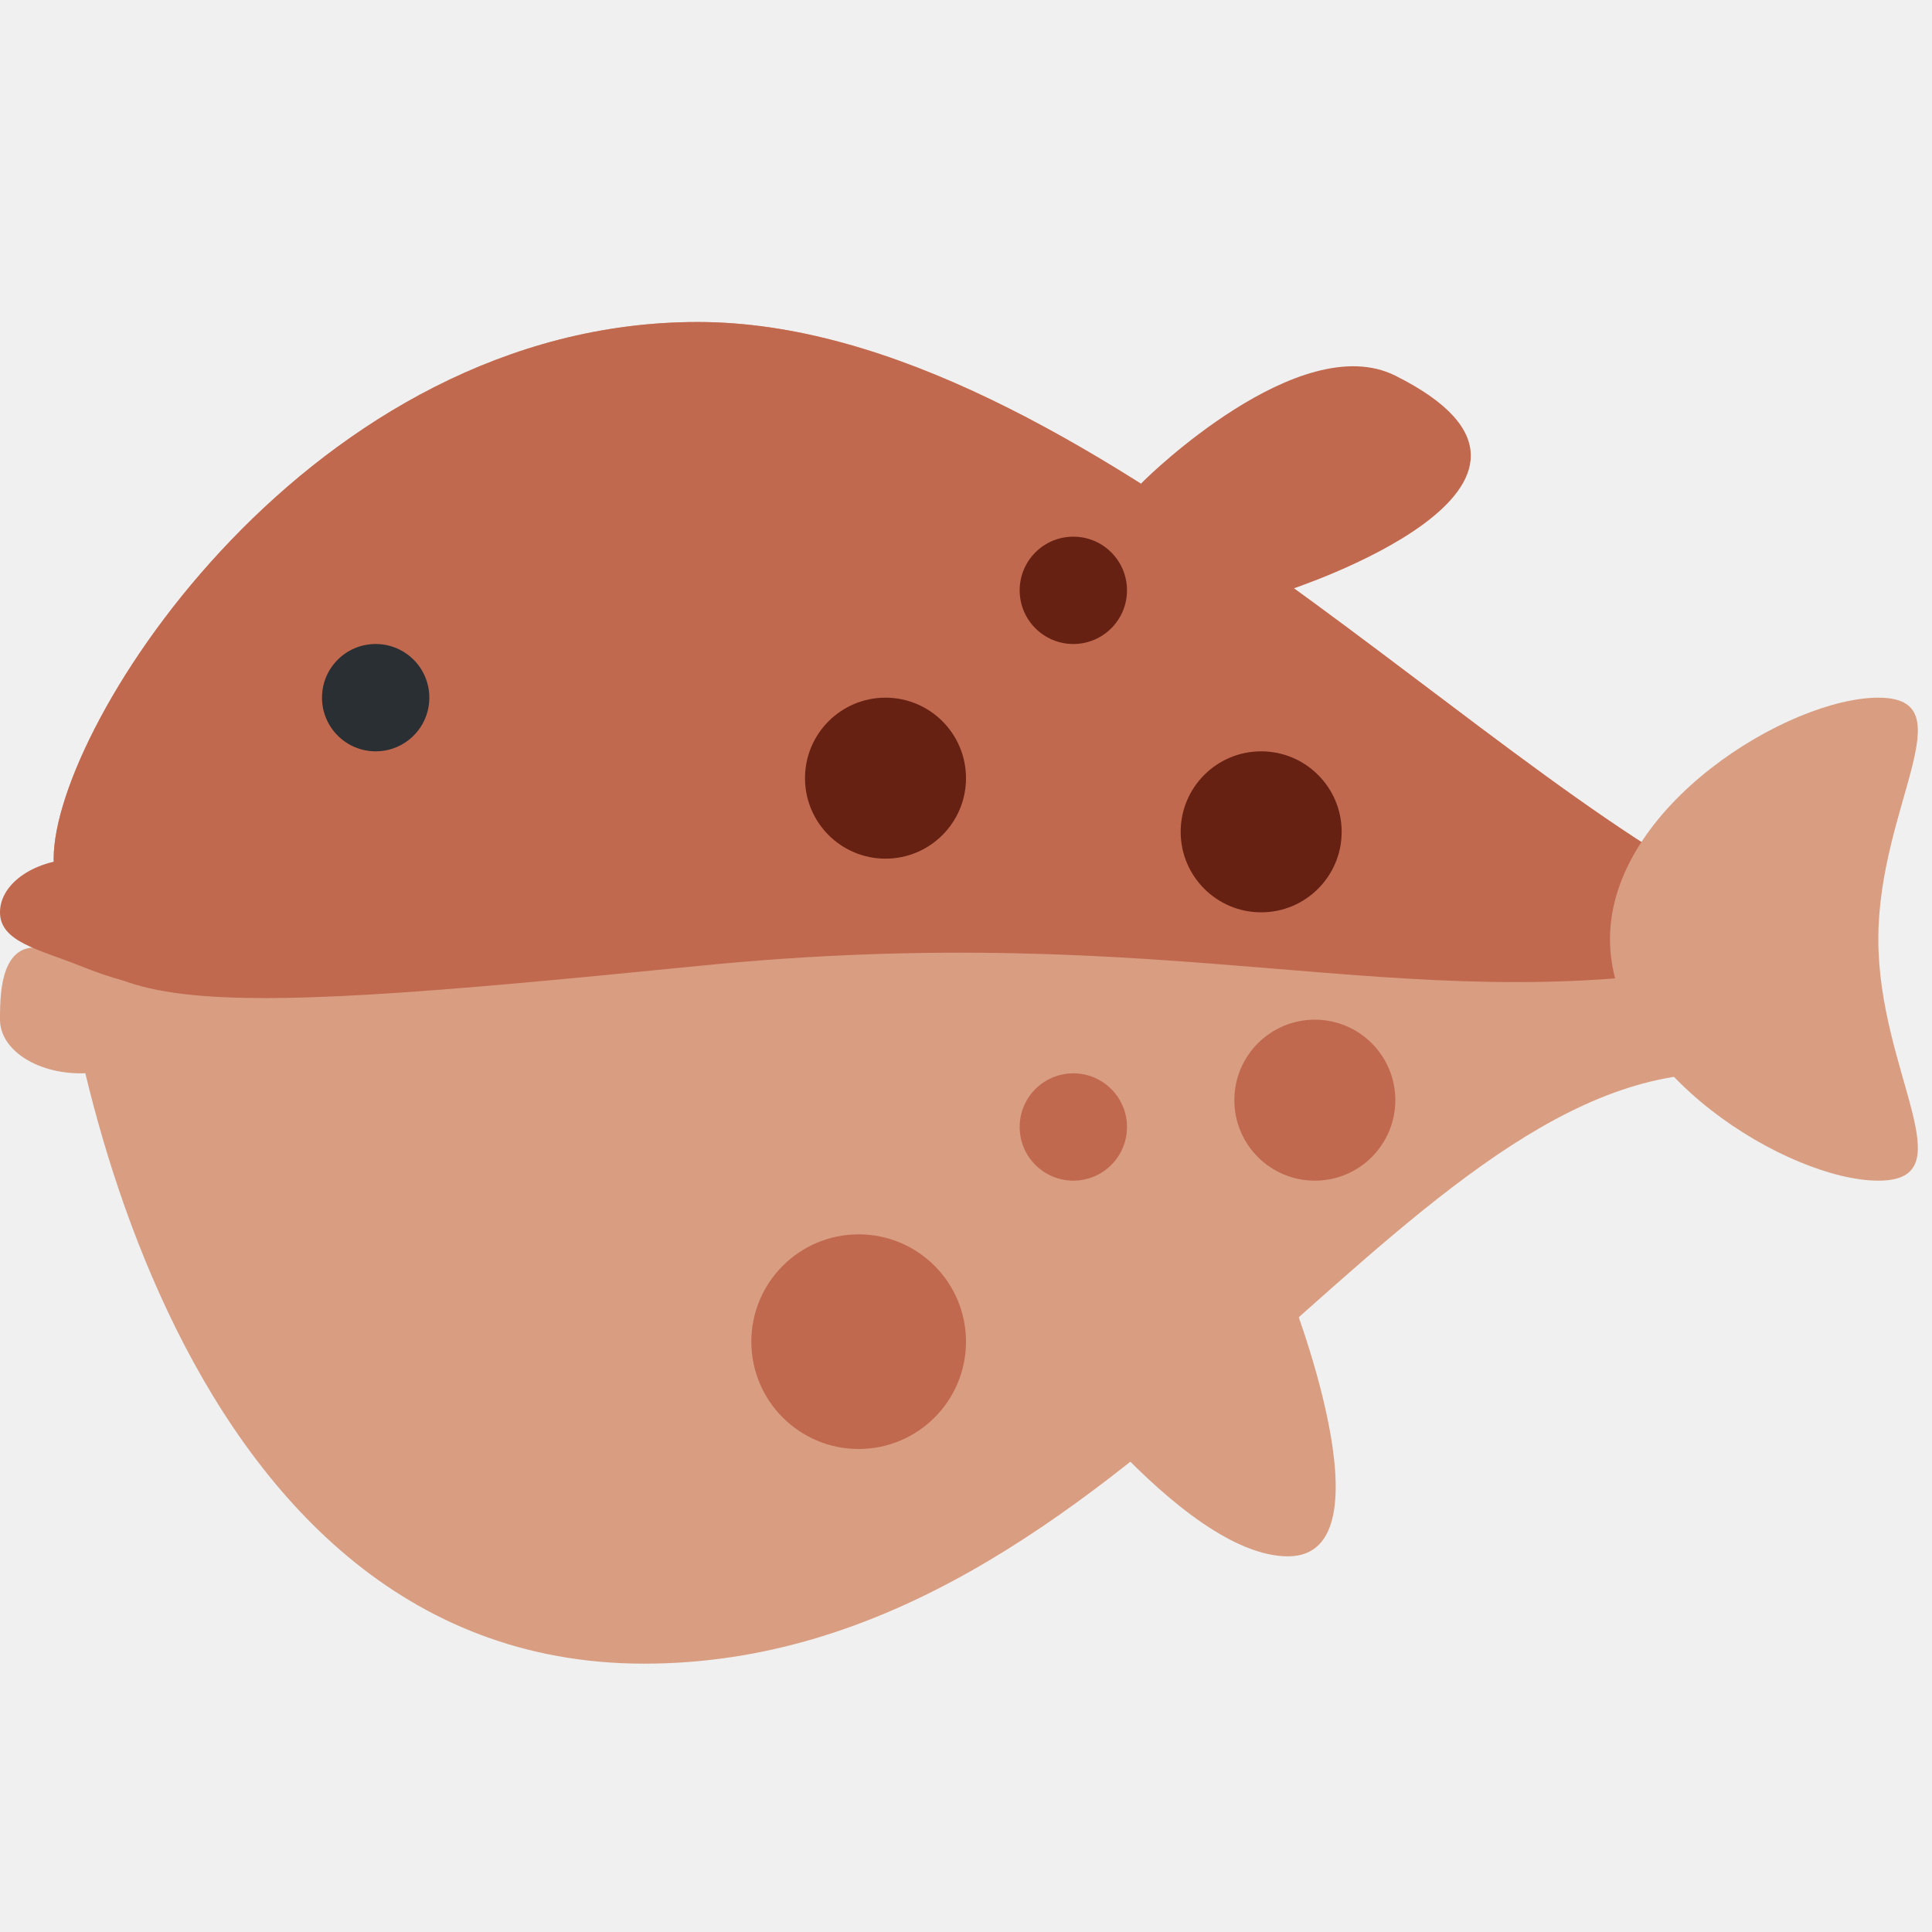
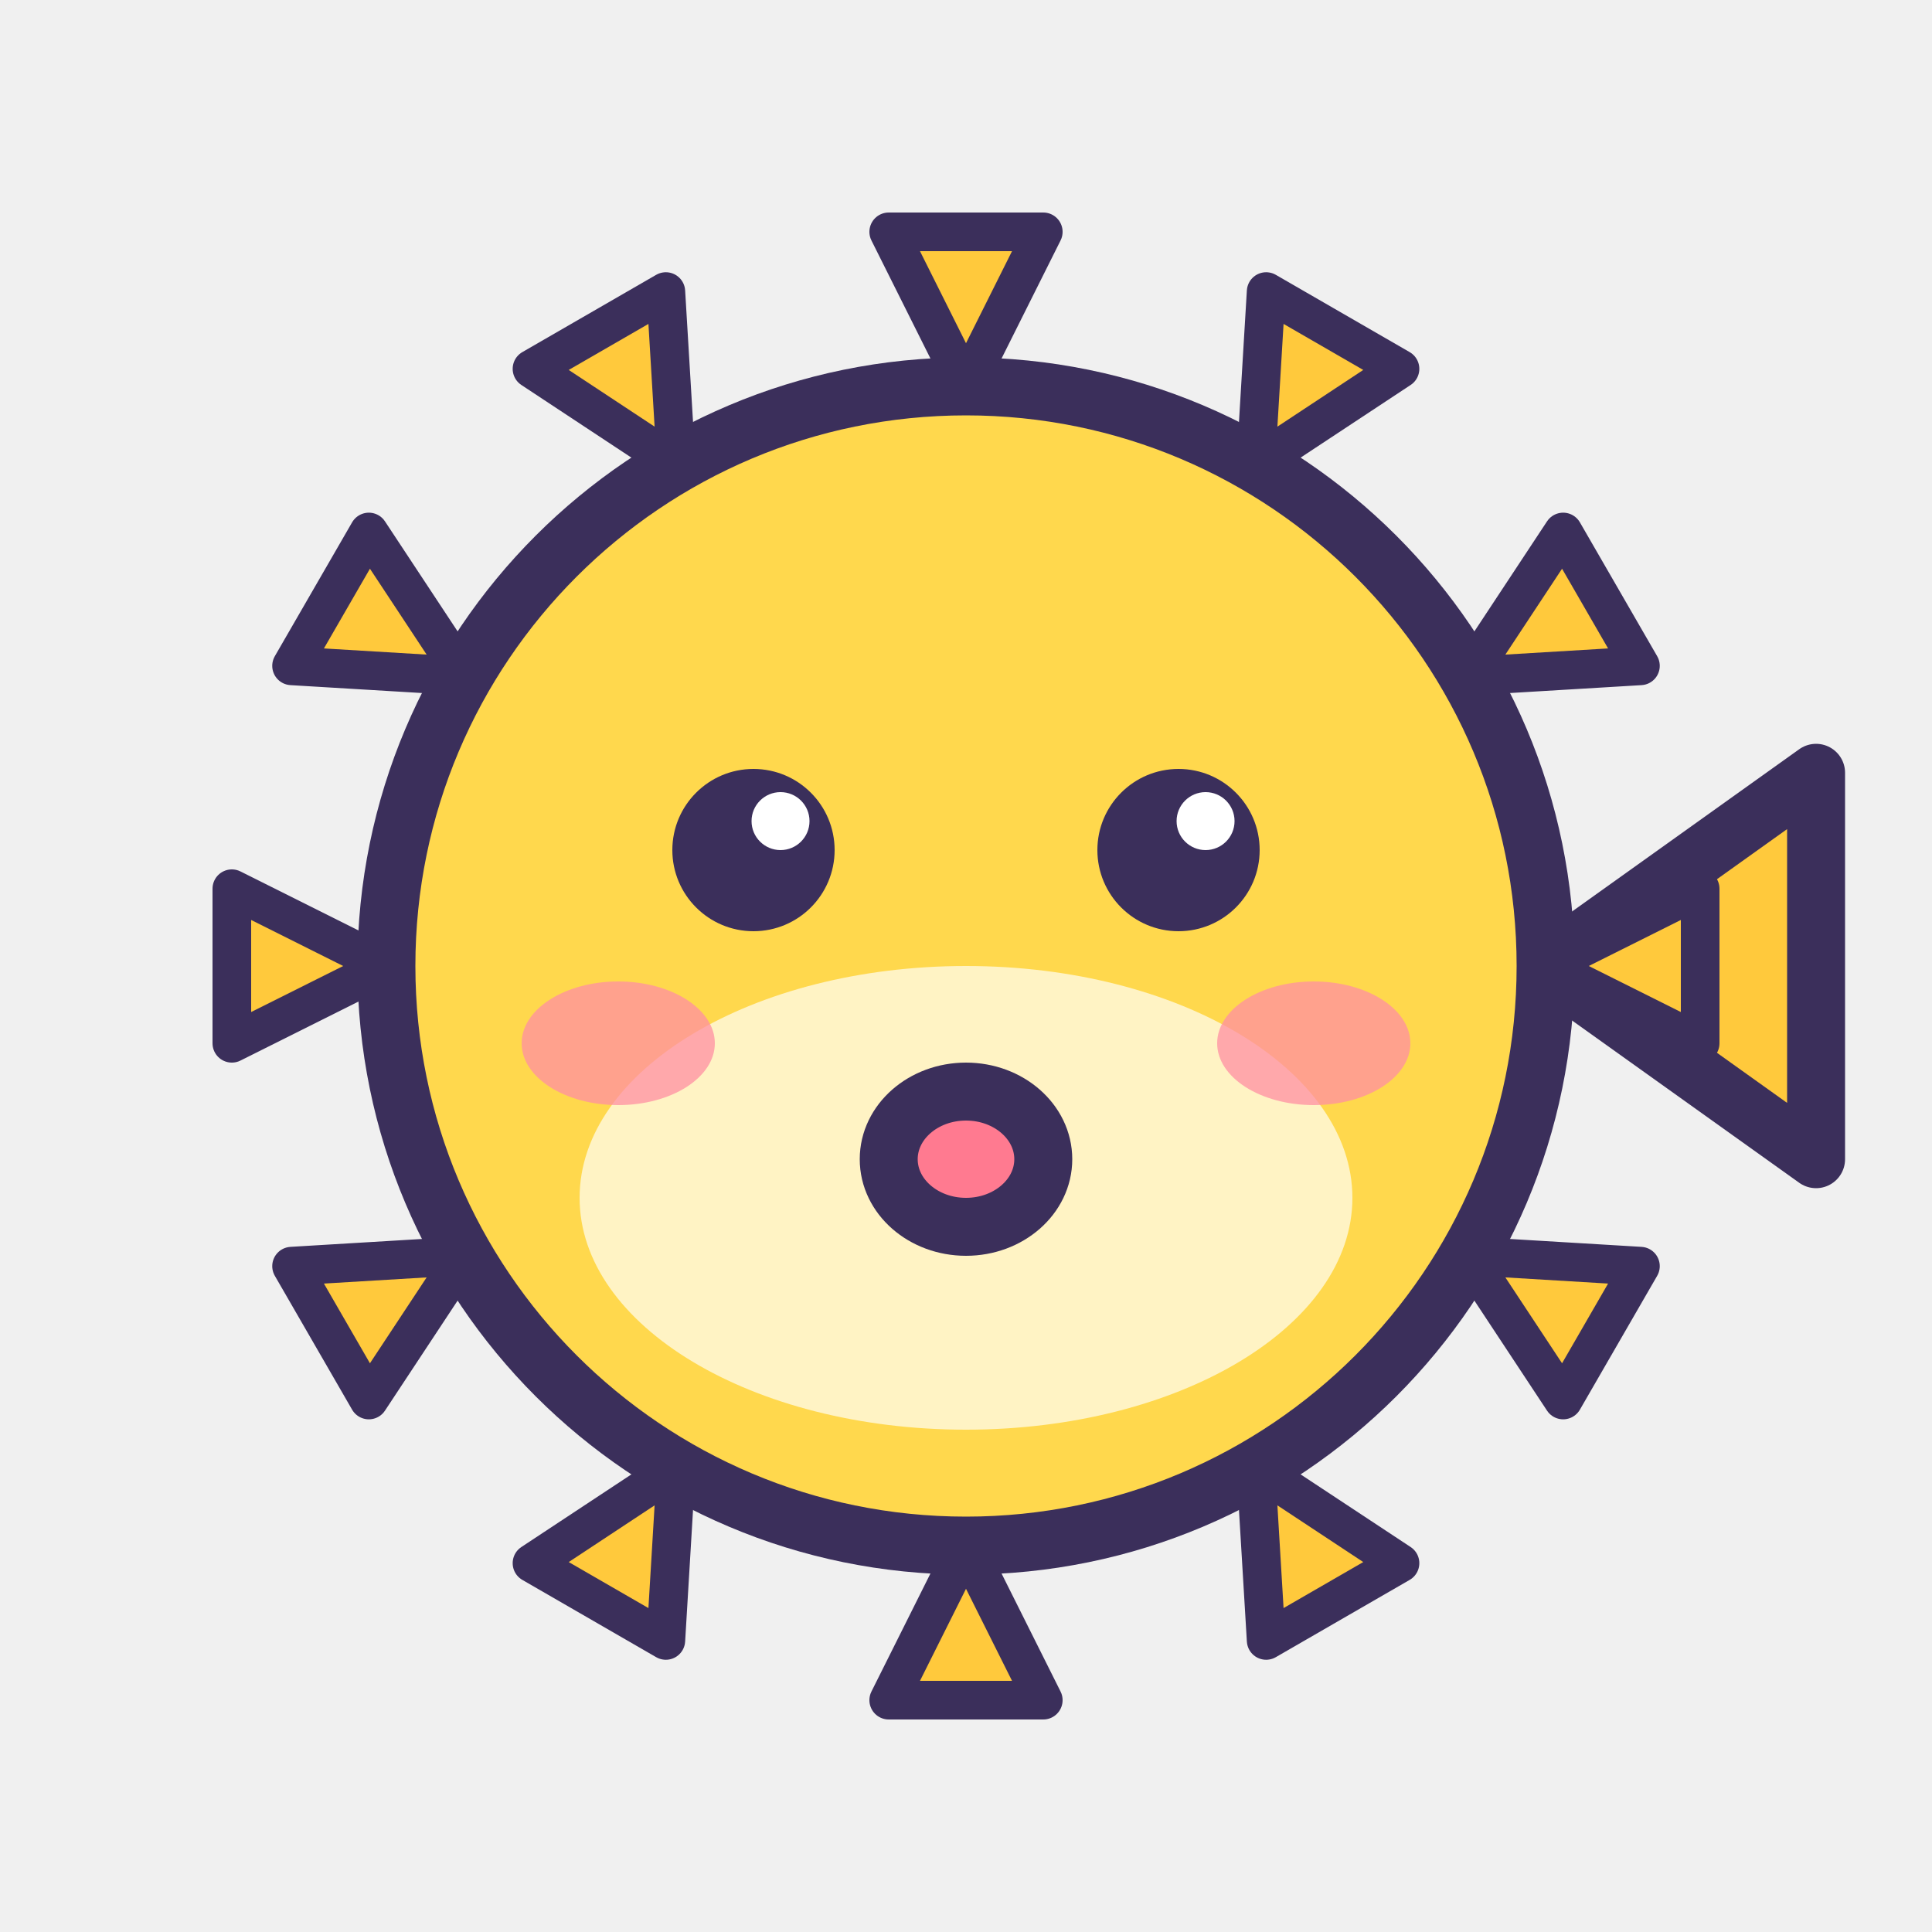
- <svg xmlns="http://www.w3.org/2000/svg" viewBox="0 0 36 36" preserveAspectRatio="xMidYMid meet">
-   <path fill="#D99E82" d="M33 17c.461.184.902 3-1 3-6 0-11 11-20 11S1 18.5 1 16 5.82 6 13 6s15 9 20 11z" />
-   <path fill="#D99E82" d="M3 19c0 .553-.671 1-1.5 1S0 19.553 0 19s0-2 1.5-1c.689.46 1.5.447 1.5 1z" />
-   <path fill="#C1694F" d="M33 17c.461.184.876.688-1 1-6 1-10.045-.896-19 0-10 1-12 1-12-2C1 13.5 5.82 6 13 6s15 9 20 11z" />
-   <path fill="#D99E82" d="M30 17.5c0 2.485 3.343 4.5 5 4.5s0-2.015 0-4.5 1.657-4.5 0-4.5-5 2.015-5 4.5z" />
-   <circle fill="#292F33" cx="7" cy="13" r="1" />
-   <path fill="#D99E82" d="M19.16 25S22 29 24 29s0-5 0-5h-2.84c-3 0-2 1-2 1z" />
-   <path fill="#C1694F" d="M21.351 8.923S24.211 6.106 26 7c4.074 2.036-2 4-2 4l-1.593-.106c-2.993-.201-1.056-1.971-1.056-1.971z" />
-   <circle fill="#C1694F" cx="16" cy="25" r="2" />
-   <circle fill="#C1694F" cx="20" cy="21" r="1" />
-   <circle fill="#C1694F" cx="24.5" cy="20.5" r="1.5" />
-   <circle fill="#662113" cx="16.5" cy="14.5" r="1.5" />
-   <circle fill="#662113" cx="23.5" cy="15.5" r="1.5" />
-   <circle fill="#662113" cx="20" cy="11" r="1" />
-   <path fill="#C1694F" d="M3 17c0 .552 1 2-1.5 1-.77-.308-1.5-.448-1.5-1s.671-1 1.5-1 1.5.448 1.5 1z" />
+ <svg xmlns="http://www.w3.org/2000/svg" viewBox="0 0 100 100" data-bare="1">
+   <path d="M80 50 L94 40 L94 60Z" fill="#FFC93C" stroke="#3B2F5B" stroke-width="3" stroke-linejoin="round" stroke-linecap="round" />
+   <g transform="rotate(0 50 50)">
+     <path d="M50 20 L46 12 L54 12Z" fill="#FFC93C" stroke="#3B2F5B" stroke-width="2" stroke-linejoin="round" stroke-linecap="round" />
+   </g>
+   <g transform="rotate(30 50 50)">
+     <path d="M50 20 L46 12 L54 12Z" fill="#FFC93C" stroke="#3B2F5B" stroke-width="2" stroke-linejoin="round" stroke-linecap="round" />
+   </g>
+   <g transform="rotate(60 50 50)">
+     <path d="M50 20 L46 12 L54 12Z" fill="#FFC93C" stroke="#3B2F5B" stroke-width="2" stroke-linejoin="round" stroke-linecap="round" />
+   </g>
+   <g transform="rotate(90 50 50)">
+     <path d="M50 20 L46 12 L54 12Z" fill="#FFC93C" stroke="#3B2F5B" stroke-width="2" stroke-linejoin="round" stroke-linecap="round" />
+   </g>
+   <g transform="rotate(120 50 50)">
+     <path d="M50 20 L46 12 L54 12Z" fill="#FFC93C" stroke="#3B2F5B" stroke-width="2" stroke-linejoin="round" stroke-linecap="round" />
+   </g>
+   <g transform="rotate(150 50 50)">
+     <path d="M50 20 L46 12 L54 12Z" fill="#FFC93C" stroke="#3B2F5B" stroke-width="2" stroke-linejoin="round" stroke-linecap="round" />
+   </g>
+   <g transform="rotate(180 50 50)">
+     <path d="M50 20 L46 12 L54 12Z" fill="#FFC93C" stroke="#3B2F5B" stroke-width="2" stroke-linejoin="round" stroke-linecap="round" />
+   </g>
+   <g transform="rotate(210 50 50)">
+     <path d="M50 20 L46 12 L54 12Z" fill="#FFC93C" stroke="#3B2F5B" stroke-width="2" stroke-linejoin="round" stroke-linecap="round" />
+   </g>
+   <g transform="rotate(240 50 50)">
+     <path d="M50 20 L46 12 L54 12Z" fill="#FFC93C" stroke="#3B2F5B" stroke-width="2" stroke-linejoin="round" stroke-linecap="round" />
+   </g>
+   <g transform="rotate(270 50 50)">
+     <path d="M50 20 L46 12 L54 12Z" fill="#FFC93C" stroke="#3B2F5B" stroke-width="2" stroke-linejoin="round" stroke-linecap="round" />
+   </g>
+   <g transform="rotate(300 50 50)">
+     <path d="M50 20 L46 12 L54 12Z" fill="#FFC93C" stroke="#3B2F5B" stroke-width="2" stroke-linejoin="round" stroke-linecap="round" />
+   </g>
+   <g transform="rotate(330 50 50)">
+     <path d="M50 20 L46 12 L54 12Z" fill="#FFC93C" stroke="#3B2F5B" stroke-width="2" stroke-linejoin="round" stroke-linecap="round" />
+   </g>
+   <circle cx="50" cy="50" r="30" fill="#FFD84D" stroke="#3B2F5B" stroke-width="3" stroke-linejoin="round" stroke-linecap="round" />
+   <ellipse cx="50" cy="62" rx="20" ry="12" fill="#FFF3C4" />
+   <circle cx="39" cy="44" r="4.2" fill="#3B2F5B" />
+   <circle cx="40.4" cy="42.5" r="1.5" fill="#fff" />
+   <circle cx="61" cy="44" r="4.2" fill="#3B2F5B" />
+   <circle cx="62.4" cy="42.5" r="1.5" fill="#fff" />
+   <ellipse cx="32" cy="54" rx="5" ry="3.2" fill="#FF8FA3" opacity=".75" />
+   <ellipse cx="68" cy="54" rx="5" ry="3.2" fill="#FF8FA3" opacity=".75" />
+   <ellipse cx="50" cy="60" rx="4" ry="3.5" fill="#FF7A90" stroke="#3B2F5B" stroke-width="3" stroke-linejoin="round" stroke-linecap="round" />
</svg>
